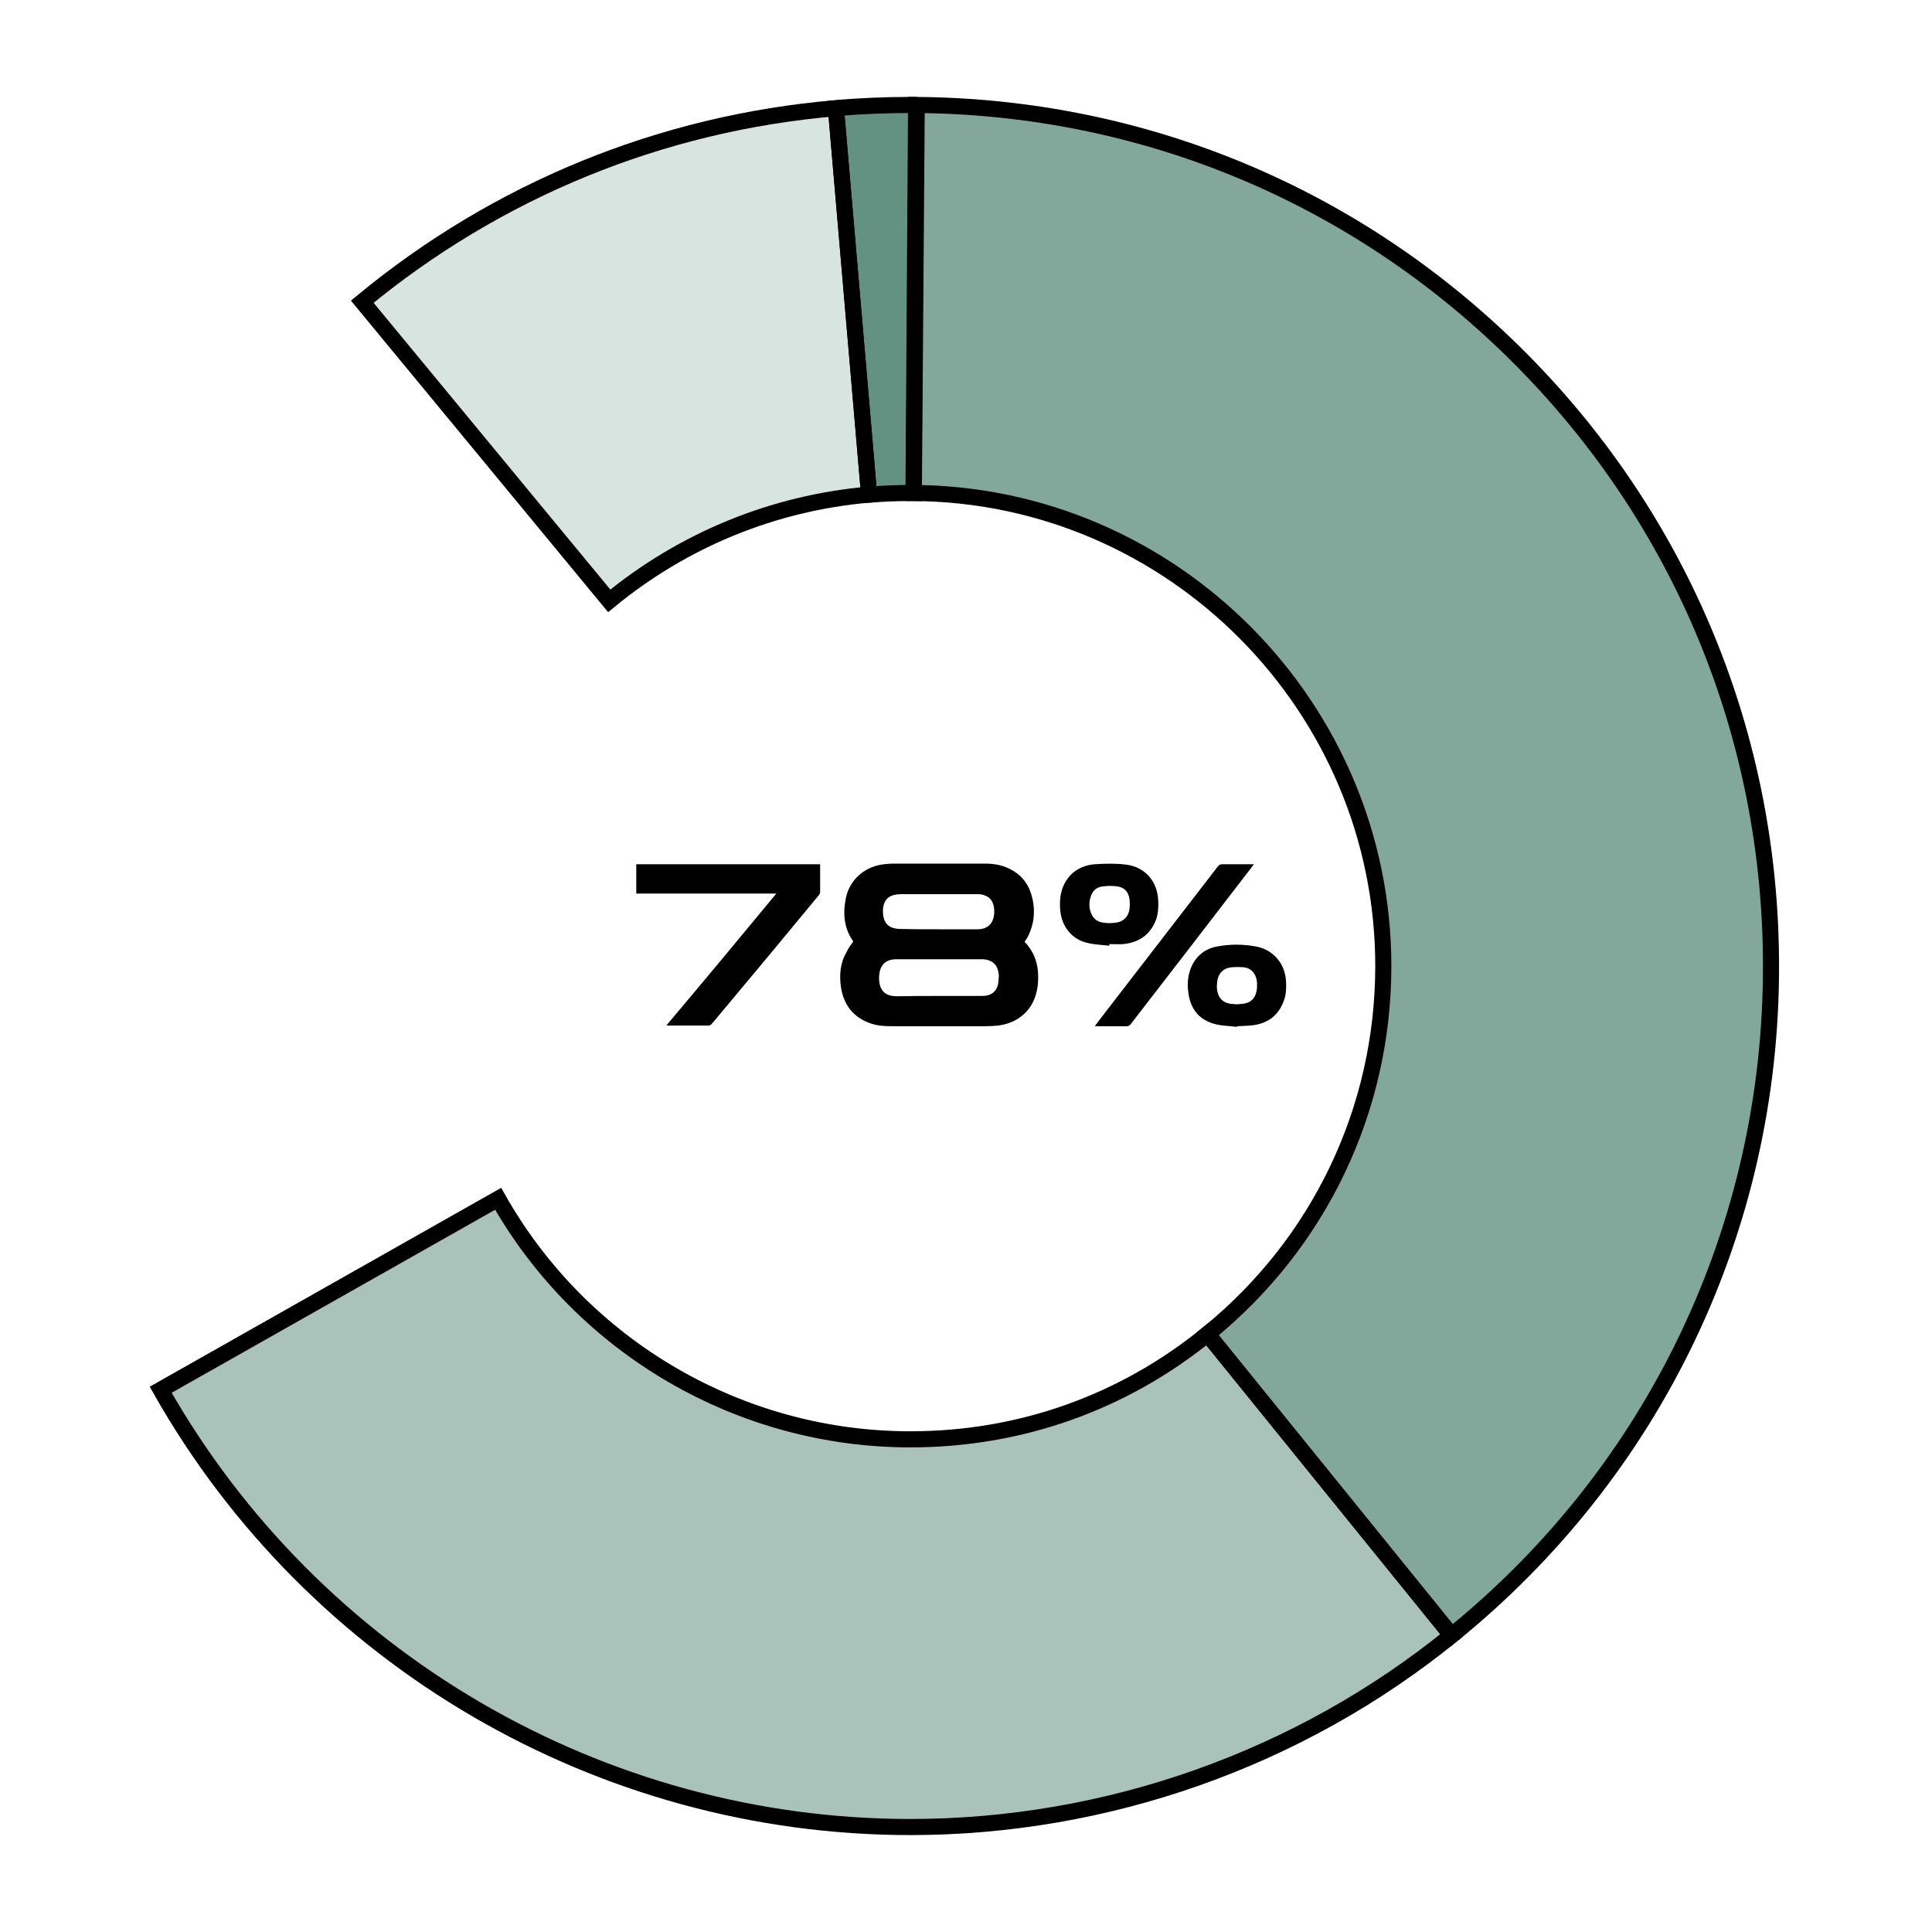
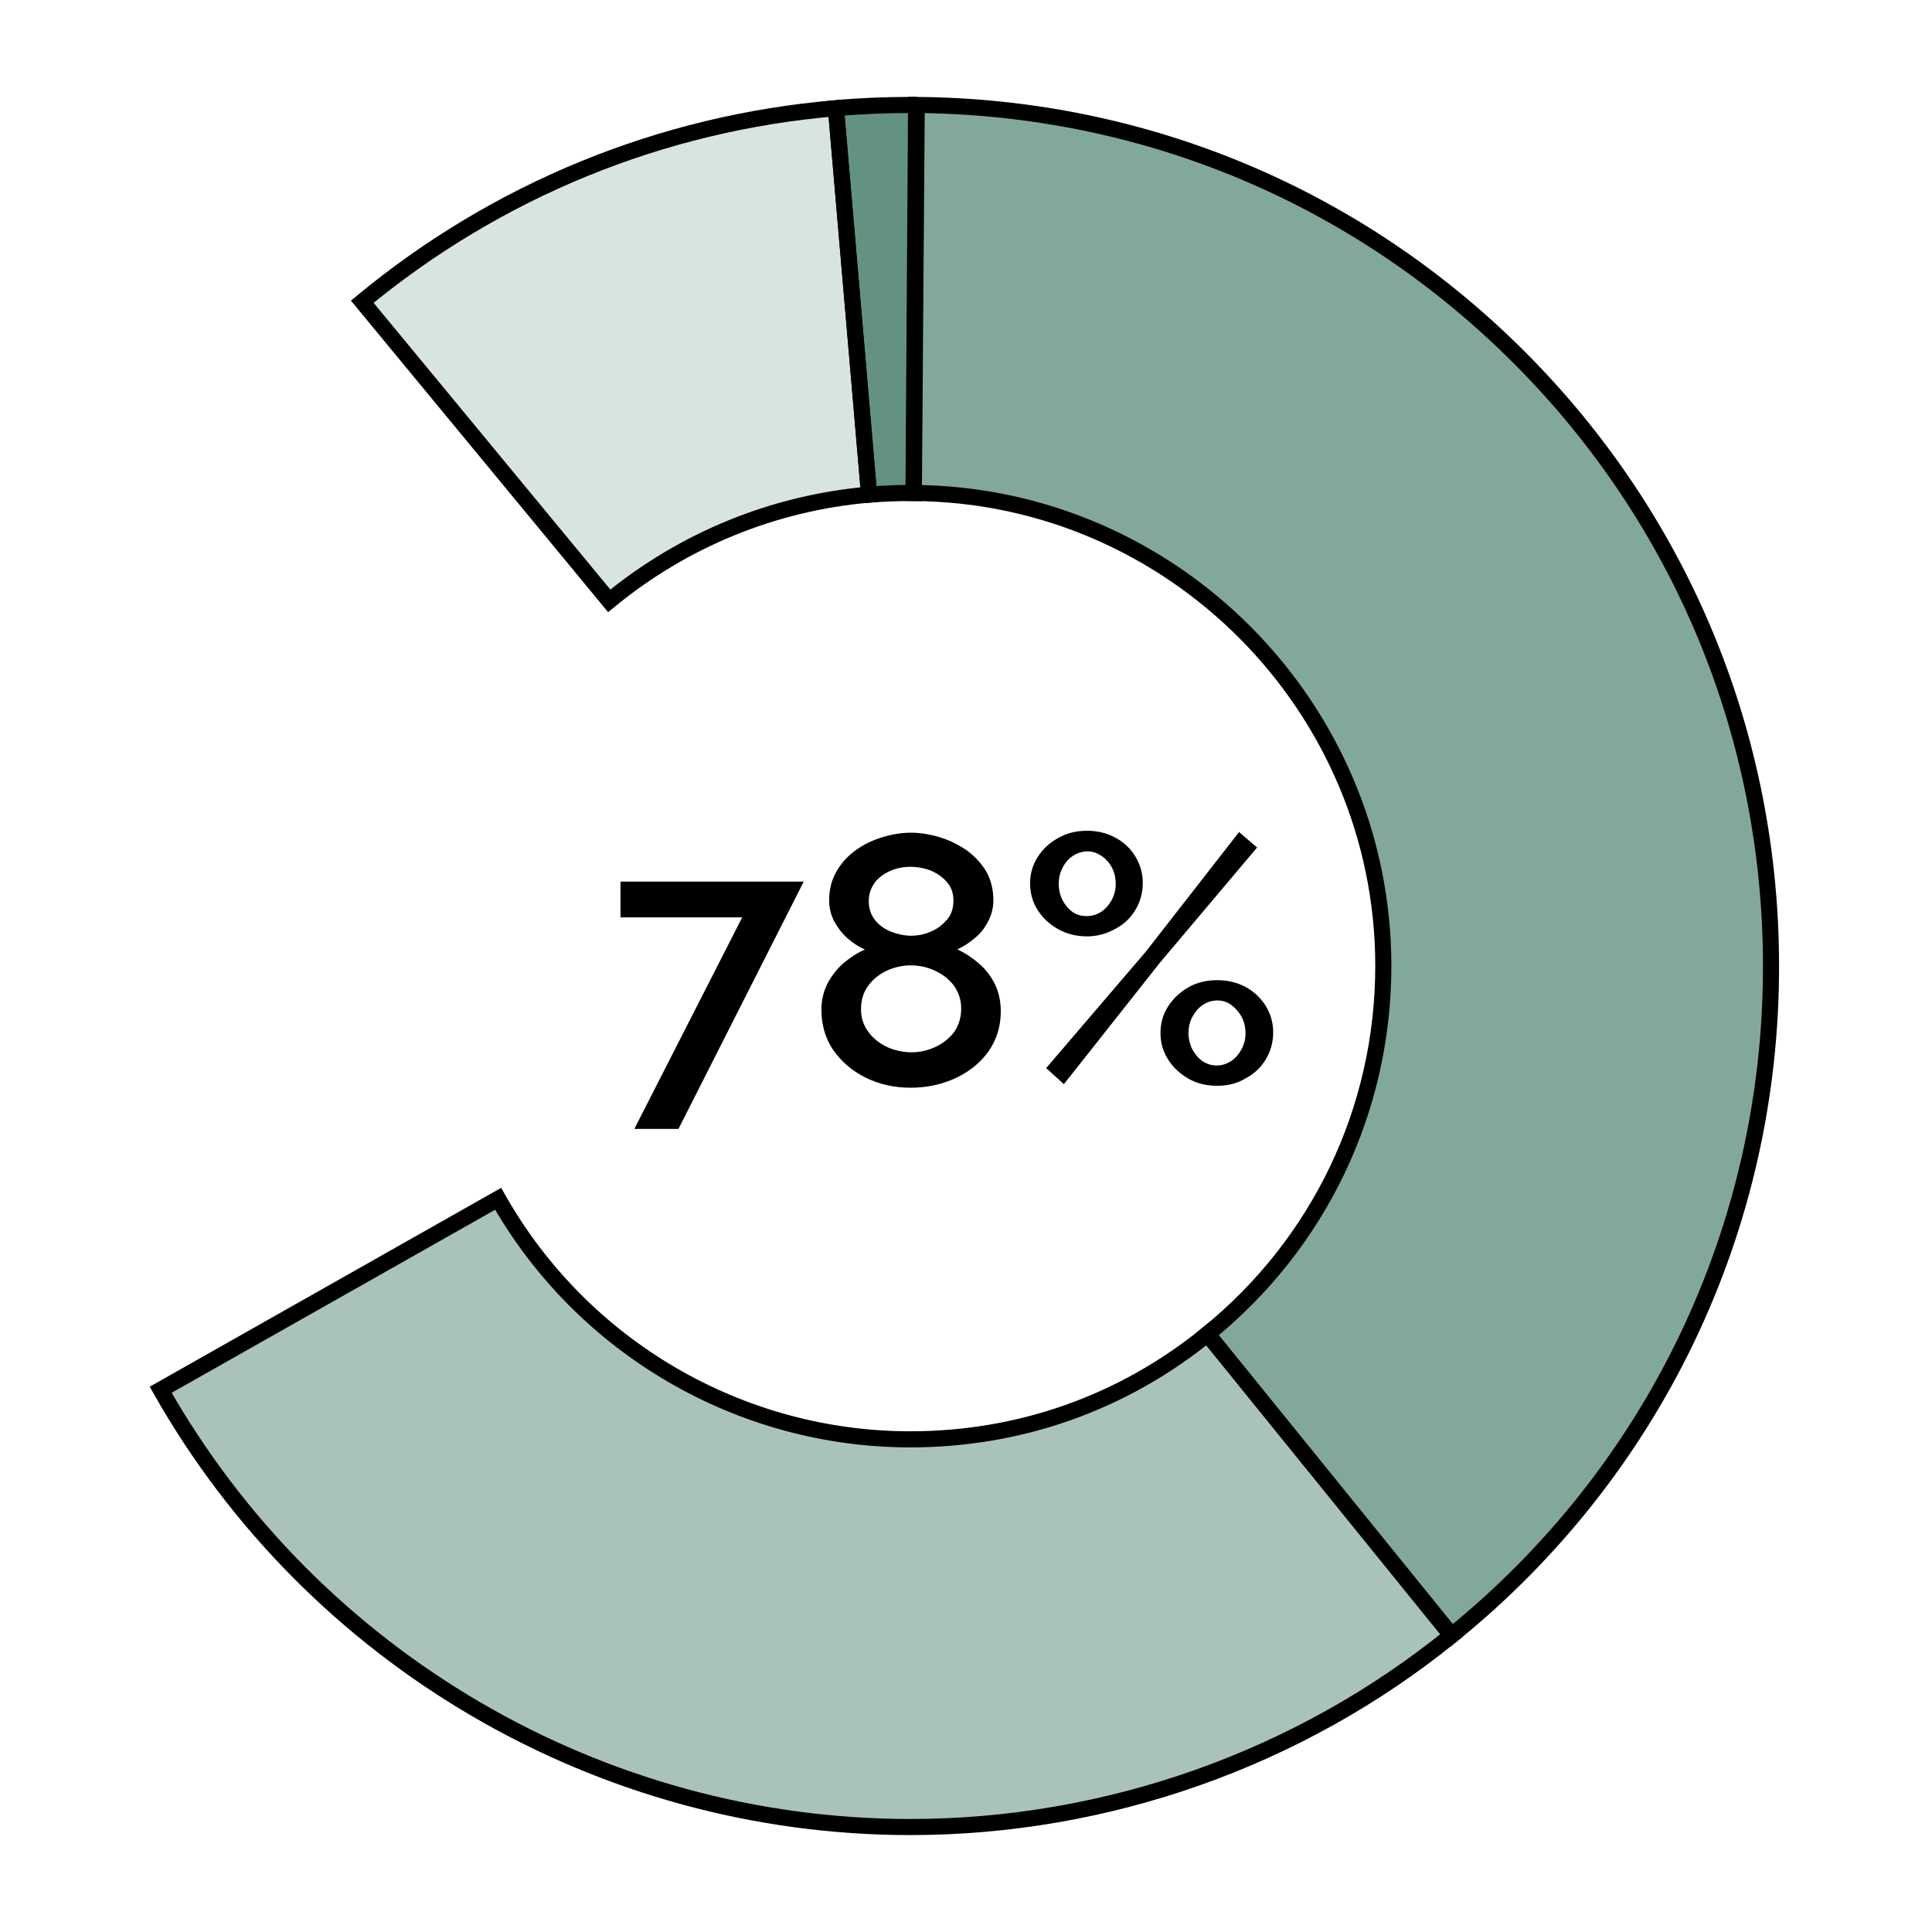
<svg xmlns="http://www.w3.org/2000/svg" version="1.1" id="Layer_1" x="0px" y="0px" viewBox="0 0 600 600" style="enable-background:new 0 0 600 600;" xml:space="preserve">
  <style type="text/css">
- 	.st0{opacity:0.25;fill:#639283;}
+ 	.st0{opacity:0.25;fill:#639283;enable-background:new    ;}
	.st1{fill:#639283;}
- 	.st2{opacity:0.8;fill:#639283;}
- 	.st3{opacity:0.55;fill:#639283;}
+ 	.st2{opacity:0.8;fill:#639283;enable-background:new    ;}
+ 	.st3{opacity:0.55;fill:#639283;enable-background:new    ;}
	.st4{fill:none;stroke:#000000;stroke-width:5;stroke-miterlimit:10;}
</style>
  <g>
    <g>
      <path class="st0" d="M189.2,186.6l-76.7-92.9c42-34.7,92.9-55.5,147.1-60.1l10.3,120C240.2,156.2,212.3,167.6,189.2,186.6z" />
-       <path class="st1" d="M269.9,153.6l-10.3-120c7.7-0.7,15.5-1,23.1-1c0.6,0,1.3,0,1.9,0l0.2,0l-0.1,0l-0.9,120.5c-0.4,0-0.8,0-1.2,0    l0,0C278.4,153.1,274.2,153.3,269.9,153.6z" />
-       <path class="st2" d="M450.8,507.9l-75.8-93.6c34.7-28.1,54.6-69.7,54.6-114.3c0-80.5-65.5-146.4-145.9-146.9l0.8-120.5    c71,0.5,137.7,28.5,187.8,78.9c50.1,50.4,77.7,117.4,77.7,188.5C550.1,381.1,513.9,456.9,450.8,507.9z" />
+       <path class="st1" d="M269.9,153.6l-10.3-120c7.7-0.7,15.5-1,23.1-1c0.6,0,1.3,0,1.9,0h0.2h-0.1l-0.9,120.5c-0.4,0-0.8,0-1.2,0l0,0    C278.4,153.1,274.2,153.3,269.9,153.6z" />
+       <path class="st2" d="M450.8,507.9L375,414.3c34.7-28.1,54.6-69.7,54.6-114.3c0-80.5-65.5-146.4-145.9-146.9l0.8-120.5    c71,0.5,137.7,28.5,187.8,78.9S550,228.9,550,300C550.1,381.1,513.9,456.9,450.8,507.9z" />
      <path class="st3" d="M282.7,567.4c-96.2,0-185.4-52.1-232.8-135.8l104.8-59.3c26.1,46.1,75.1,74.7,128,74.7    c34,0,66-11.3,92.3-32.7l75.8,93.6C403.5,546.3,343.7,567.4,282.7,567.4z" />
      <path class="st4" d="M189.2,186.6l-76.7-92.9c42-34.7,92.9-55.5,147.1-60.1l10.3,120C240.2,156.2,212.3,167.6,189.2,186.6z" />
-       <path class="st4" d="M269.9,153.6l-10.3-120c7.7-0.7,15.5-1,23.1-1c0.6,0,1.3,0,1.9,0l0.2,0l-0.1,0l-0.9,120.5c-0.4,0-0.8,0-1.2,0    l0,0C278.4,153.1,274.2,153.3,269.9,153.6z" />
-       <path class="st4" d="M450.8,507.9l-75.8-93.6c34.7-28.1,54.6-69.7,54.6-114.3c0-80.5-65.5-146.4-145.9-146.9l0.8-120.5    c71,0.5,137.7,28.5,187.8,78.9c50.1,50.4,77.7,117.4,77.7,188.5C550.1,381.1,513.9,456.9,450.8,507.9z" />
+       <path class="st4" d="M269.9,153.6l-10.3-120c7.7-0.7,15.5-1,23.1-1c0.6,0,1.3,0,1.9,0h0.2h-0.1l-0.9,120.5c-0.4,0-0.8,0-1.2,0l0,0    C278.4,153.1,274.2,153.3,269.9,153.6z" />
+       <path class="st4" d="M450.8,507.9L375,414.3c34.7-28.1,54.6-69.7,54.6-114.3c0-80.5-65.5-146.4-145.9-146.9l0.8-120.5    c71,0.5,137.7,28.5,187.8,78.9S550,228.9,550,300C550.1,381.1,513.9,456.9,450.8,507.9z" />
      <path class="st4" d="M282.7,567.4c-96.2,0-185.4-52.1-232.8-135.8l104.8-59.3c26.1,46.1,75.1,74.7,128,74.7    c34,0,66-11.3,92.3-32.7l75.8,93.6C403.5,546.3,343.7,567.4,282.7,567.4z" />
    </g>
    <g>
      <g>
-         <path d="M265,292.4c-2.9-4.1-3.3-8.7-2.3-13.5c1.1-5.5,5.5-9.5,11.1-10.4c1.3-0.2,2.7-0.3,4.1-0.3c9.3,0,18.6,0,28,0     c2.6,0,5.2,0.4,7.6,1.6c3.3,1.6,5.6,4.2,6.7,7.7c1.4,4.5,1.2,8.9-0.9,13.2c-0.3,0.6-0.7,1.2-1.1,1.8c0.4,0.4,0.8,0.9,1.2,1.4     c2,2.6,2.9,5.6,3,8.8c0.1,3.4-0.4,6.6-2.2,9.6c-2.4,3.7-5.9,5.6-10.2,6.2c-1.2,0.1-2.4,0.2-3.7,0.2c-9.7,0-19.4,0-29.2,0     c-2.3,0-4.6-0.1-6.8-0.9c-5.2-1.8-8.2-5.6-9.1-11c-0.6-3.9-0.3-7.7,1.7-11.1C263.4,294.5,264.2,293.5,265,292.4z M291.5,309.3     c4.5,0,9.1,0,13.6,0c2.7,0,4.5-1.4,4.9-3.9c0.1-0.8,0.2-1.7,0.2-2.5c-0.2-2.8-1.5-4.4-4-4.9c-0.6-0.1-1.2-0.1-1.7-0.1     c-5,0-10,0-14.9,0c-3.7,0-7.5,0-11.2,0c-3.1,0-4.9,1.5-5.3,4.5c-0.1,0.5-0.1,1.1-0.1,1.6c0.1,3.6,1.9,5.4,5.5,5.4     C282.8,309.3,287.2,309.3,291.5,309.3z M291.5,288.6c4,0,8,0,12,0c3,0,4.8-1.5,5.2-4.4c0.1-0.7,0.1-1.5,0-2.2     c-0.3-2.4-1.5-3.7-3.8-4.2c-0.5-0.1-1.1-0.1-1.6-0.1c-7.8,0-15.7,0-23.5,0c-0.8,0-1.6,0.1-2.4,0.3c-2.1,0.6-3.2,2.3-3.2,5     c0,2.8,1.1,4.6,3.2,5.2c0.7,0.2,1.5,0.3,2.3,0.3C283.7,288.6,287.6,288.6,291.5,288.6z" />
-         <path d="M241.1,277.5c-14.6,0-29,0-43.5,0c0-3.1,0-6.1,0-9.1c19,0,38,0,57.1,0c0,0.8,0,1.6,0,2.4c0,2.1,0,4.2,0,6.2     c0,0.3-0.1,0.7-0.4,1c-10.3,12.5-20.7,25-31.1,37.4c-0.7,0.9-1.5,1.8-2.3,2.7c-0.2,0.2-0.5,0.4-0.8,0.4c-4.3,0-8.6,0-12.9,0     c0,0-0.1,0-0.2-0.1C218.4,304.9,229.7,291.3,241.1,277.5z" />
-         <path d="M389.4,268.4c-0.8,1.1-1.5,2-2.2,2.9c-12,15.6-24,31.2-36,46.7c-0.4,0.5-0.7,0.7-1.3,0.7c-3,0-6,0-9,0     c-0.3,0-0.5,0-0.9,0c1.1-1.5,2.1-2.8,3.1-4.1c11.7-15.2,23.4-30.3,35.1-45.5c0.4-0.5,0.8-0.7,1.4-0.7c3,0,5.9,0,8.9,0     C388.7,268.4,389,268.4,389.4,268.4z" />
-         <path d="M344.5,293.7c-2.3-0.3-4.6-0.3-6.9-0.9c-4.7-1.1-7.8-5-8.3-9.8c-0.3-2.9-0.1-5.8,1.2-8.4c1.9-3.8,5.2-5.8,9.4-6.2     c3.2-0.2,6.5-0.3,9.7,0.1c6,0.7,9.9,5.2,10.1,11.3c0.1,2.6-0.1,5.1-1.4,7.4c-2,3.8-5.4,5.6-9.5,6c-1.4,0.1-2.9,0-4.3,0     C344.5,293.5,344.5,293.6,344.5,293.7z M344.6,286.7C344.6,286.7,344.6,286.7,344.6,286.7c0.5-0.1,0.9,0,1.4-0.1     c2.4-0.1,4.2-1.5,4.7-3.8c0.2-1.1,0.2-2.3,0.1-3.4c-0.3-2.6-1.8-4-4.4-4.2c-1.3-0.1-2.7-0.1-4,0.1c-1.9,0.2-3.2,1.4-3.7,3.3     c-0.5,1.5-0.5,3.1,0,4.6c0.6,1.8,1.8,3,3.7,3.3C343,286.6,343.8,286.7,344.6,286.7z" />
-         <path d="M384.1,318.9c-2.3-0.3-4.7-0.3-6.9-0.9c-4.8-1.3-7.4-4.6-8.1-9.4c-0.4-2.4-0.3-4.9,0.5-7.3c1.4-4.1,4.4-6.7,8.6-7.4     c3.8-0.7,7.8-0.7,11.6,0c5.6,0.9,9.4,5.4,9.6,11.1c0.1,2,0,4-0.7,5.8c-1.6,4.5-4.9,7-9.6,7.6c-1.6,0.2-3.3,0.2-4.9,0.3     C384.1,318.8,384.1,318.8,384.1,318.9z M384.1,311.9C384.1,311.9,384.1,311.8,384.1,311.9c0.4-0.1,0.8,0,1.2-0.1     c2.7-0.1,4.4-1.4,4.9-3.9c0.2-0.8,0.2-1.7,0.2-2.6c-0.2-2.8-1.7-4.6-4.1-4.9c-1.3-0.1-2.6-0.1-3.8,0c-2.4,0.2-3.9,1.6-4.4,3.9     c-0.1,0.7-0.2,1.5-0.2,2.2c0.1,2.9,1.5,4.7,3.9,5.2C382.6,311.8,383.3,311.8,384.1,311.9z" />
+         <path d="M230.5,284.9h-37.8v-11.1h56.9l-38.9,76.8H197L230.5,284.9z" />
+         <path d="M310.8,314.1c0,4.7-1.3,8.8-3.8,12.4c-2.5,3.5-5.9,6.3-10.2,8.3c-4.3,2-9,3-14,3c-5.2,0-9.9-1.1-14.1-3.2     c-4.2-2.1-7.5-5-10-8.6c-2.4-3.6-3.6-7.7-3.6-12.4c0-3.1,0.7-5.9,2-8.4c1.4-2.5,3.1-4.6,5.1-6.3c2.1-1.7,4.2-3.1,6.4-4     c-2-0.9-3.8-2.1-5.5-3.6c-1.7-1.5-3-3.3-4.1-5.3c-1-2-1.5-4.1-1.5-6.4c0-3.4,0.8-6.4,2.3-9c1.5-2.6,3.5-4.8,6-6.6     c2.5-1.8,5.3-3.1,8.2-4c3-0.9,5.9-1.4,8.9-1.4c2.9,0,5.9,0.5,8.9,1.4c3,0.9,5.8,2.3,8.3,4c2.5,1.8,4.5,3.9,6.1,6.5     c1.5,2.6,2.3,5.6,2.3,9.1c0,2.2-0.5,4.3-1.5,6.3c-1,2-2.3,3.8-4.1,5.3s-3.6,2.8-5.6,3.6c2.3,1.1,4.6,2.6,6.7,4.4     c2.1,1.8,3.8,4,5,6.5C310.2,308.2,310.8,311,310.8,314.1z M298.5,313.3c0-2.1-0.4-3.9-1.3-5.6c-0.8-1.7-2.1-3.1-3.6-4.3     c-1.6-1.2-3.3-2.1-5.1-2.7c-1.8-0.6-3.7-0.9-5.7-0.9c-2.6,0-5.1,0.6-7.5,1.7c-2.3,1.1-4.3,2.7-5.7,4.7c-1.5,2-2.2,4.4-2.2,7.2     c0,2,0.4,3.8,1.3,5.5c0.9,1.7,2.1,3.1,3.6,4.3c1.5,1.2,3.2,2.1,5.1,2.7c1.9,0.6,3.8,0.9,5.7,0.9c2.6,0,5.1-0.6,7.5-1.7     c2.3-1.1,4.3-2.7,5.8-4.7C297.8,318.3,298.5,315.9,298.5,313.3z M269.8,279.9c0,2.3,0.7,4.3,2,5.9c1.3,1.6,3,2.8,5.1,3.6     c2.1,0.8,4.1,1.2,6,1.2c2.1,0,4.2-0.4,6.2-1.3c2-0.8,3.6-2.1,5-3.7c1.4-1.6,2-3.6,2-5.9c0-2.2-0.6-4.1-1.9-5.6     c-1.2-1.5-2.9-2.7-4.8-3.6c-2-0.8-4.2-1.3-6.6-1.3c-2.3,0-4.4,0.4-6.4,1.3c-2,0.9-3.6,2.1-4.8,3.7     C270.4,275.9,269.8,277.8,269.8,279.9z" />
+         <path d="M337.6,290.8c-3.2,0-6.2-0.7-8.9-2.2c-2.7-1.5-4.8-3.4-6.4-5.9c-1.6-2.5-2.4-5.3-2.4-8.4c0-3,0.8-5.7,2.4-8.2     c1.6-2.5,3.7-4.4,6.4-5.9c2.7-1.5,5.6-2.2,8.9-2.2c3.2,0,6.1,0.7,8.7,2.1c2.7,1.4,4.8,3.4,6.3,5.9c1.5,2.5,2.3,5.2,2.3,8.2     c0,3.1-0.8,5.9-2.3,8.4c-1.5,2.5-3.6,4.5-6.3,5.9C343.6,290,340.7,290.8,337.6,290.8z M324.9,331.7l30.9-36.1l29-37.2l5.6,4.8     L360.2,299l-29.8,37.7L324.9,331.7z M337.5,284.5c1.7,0,3.2-0.5,4.6-1.4c1.4-1,2.4-2.2,3.2-3.7c0.8-1.5,1.2-3.2,1.2-4.9     c0-1.9-0.4-3.6-1.2-5.1c-0.8-1.5-1.9-2.7-3.2-3.6c-1.4-0.9-2.8-1.4-4.3-1.4c-1.7,0-3.2,0.5-4.6,1.4c-1.4,0.9-2.4,2.1-3.2,3.7     c-0.8,1.5-1.2,3.2-1.2,4.9c0,1.9,0.4,3.6,1.2,5.2c0.8,1.5,1.9,2.8,3.2,3.7C334.4,284.1,335.8,284.5,337.5,284.5z M378,337.2     c-3.3,0-6.3-0.7-8.9-2.2c-2.6-1.5-4.7-3.4-6.3-5.9c-1.6-2.5-2.4-5.2-2.4-8.3s0.8-5.8,2.4-8.3c1.6-2.5,3.7-4.4,6.3-5.9     c2.6-1.5,5.6-2.2,8.9-2.2c3.2,0,6.2,0.7,8.8,2.1c2.6,1.4,4.7,3.4,6.3,5.9c1.5,2.5,2.3,5.2,2.3,8.2c0,3.1-0.8,5.9-2.3,8.4     c-1.5,2.5-3.6,4.5-6.3,5.9C384.2,336.5,381.3,337.2,378,337.2z M377.8,330.9c1.7,0,3.2-0.5,4.6-1.4c1.4-1,2.4-2.2,3.2-3.7     c0.8-1.5,1.2-3.1,1.2-4.9c0-1.9-0.4-3.6-1.2-5.1c-0.8-1.5-1.9-2.7-3.2-3.7c-1.4-1-2.8-1.4-4.3-1.4c-1.7,0-3.2,0.5-4.6,1.4     c-1.4,1-2.4,2.2-3.2,3.7c-0.8,1.5-1.2,3.2-1.2,5c0,1.8,0.4,3.5,1.2,5.1c0.8,1.5,1.9,2.8,3.2,3.7     C374.9,330.5,376.4,330.9,377.8,330.9z" />
      </g>
    </g>
  </g>
</svg>
